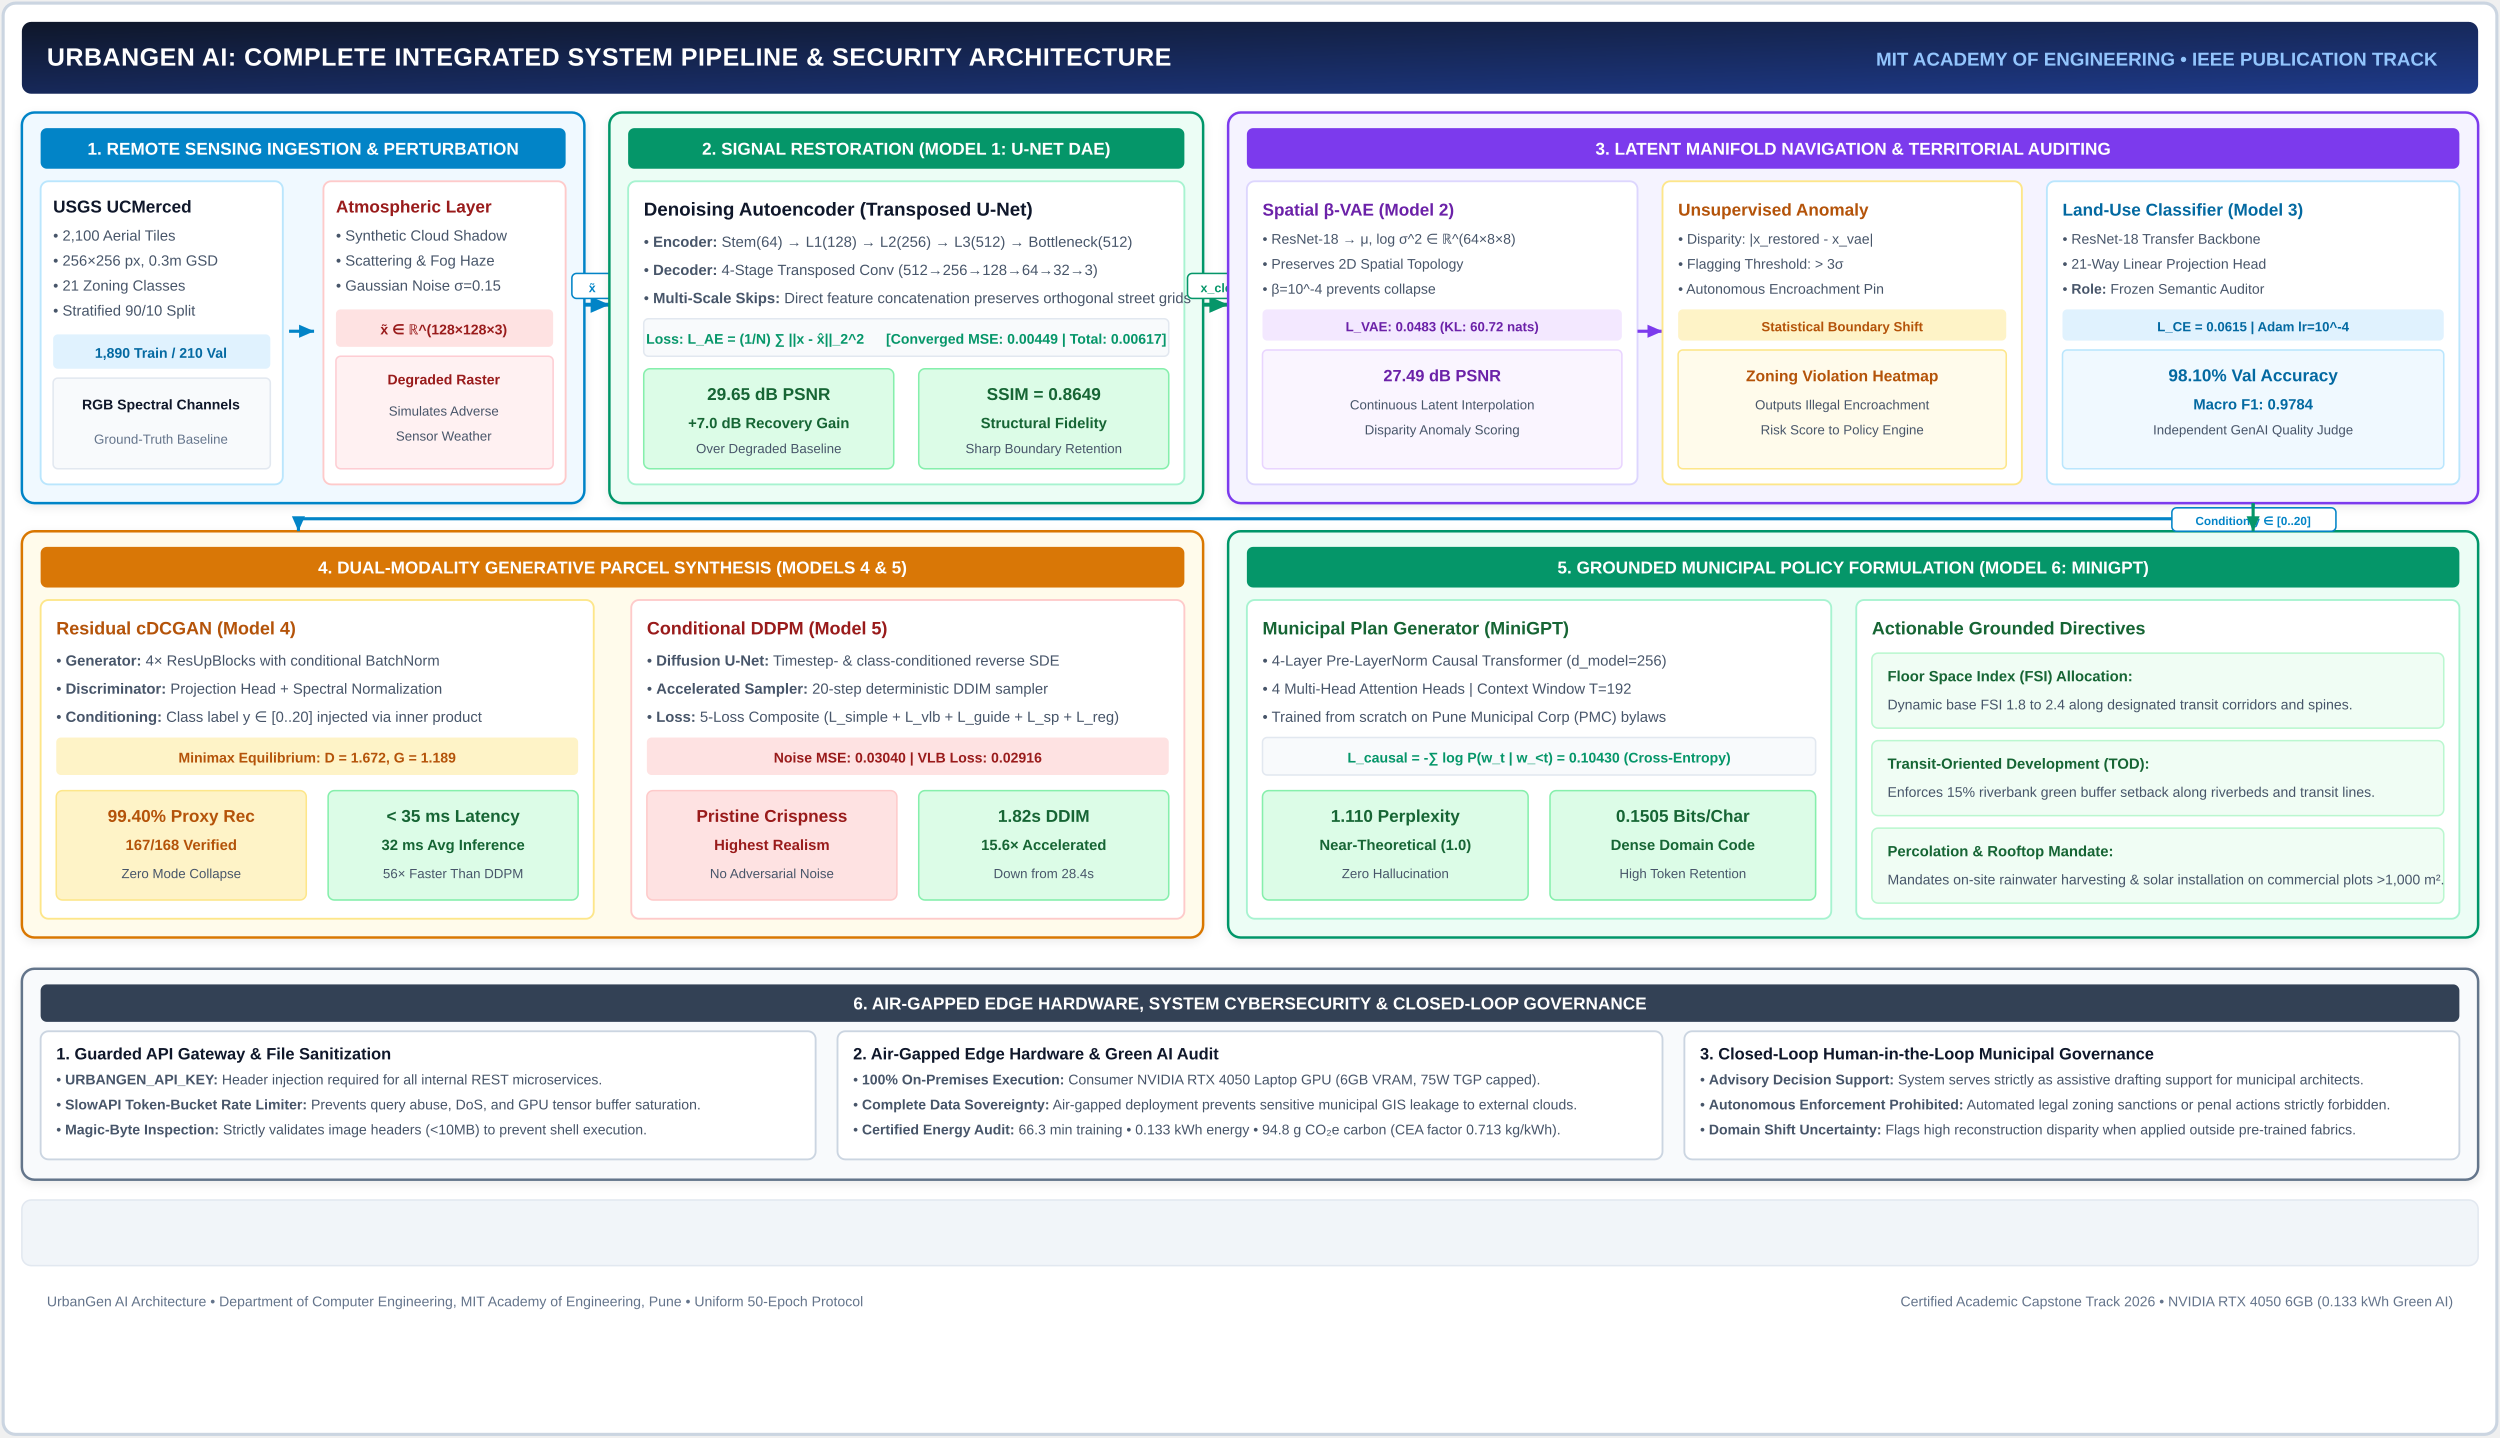
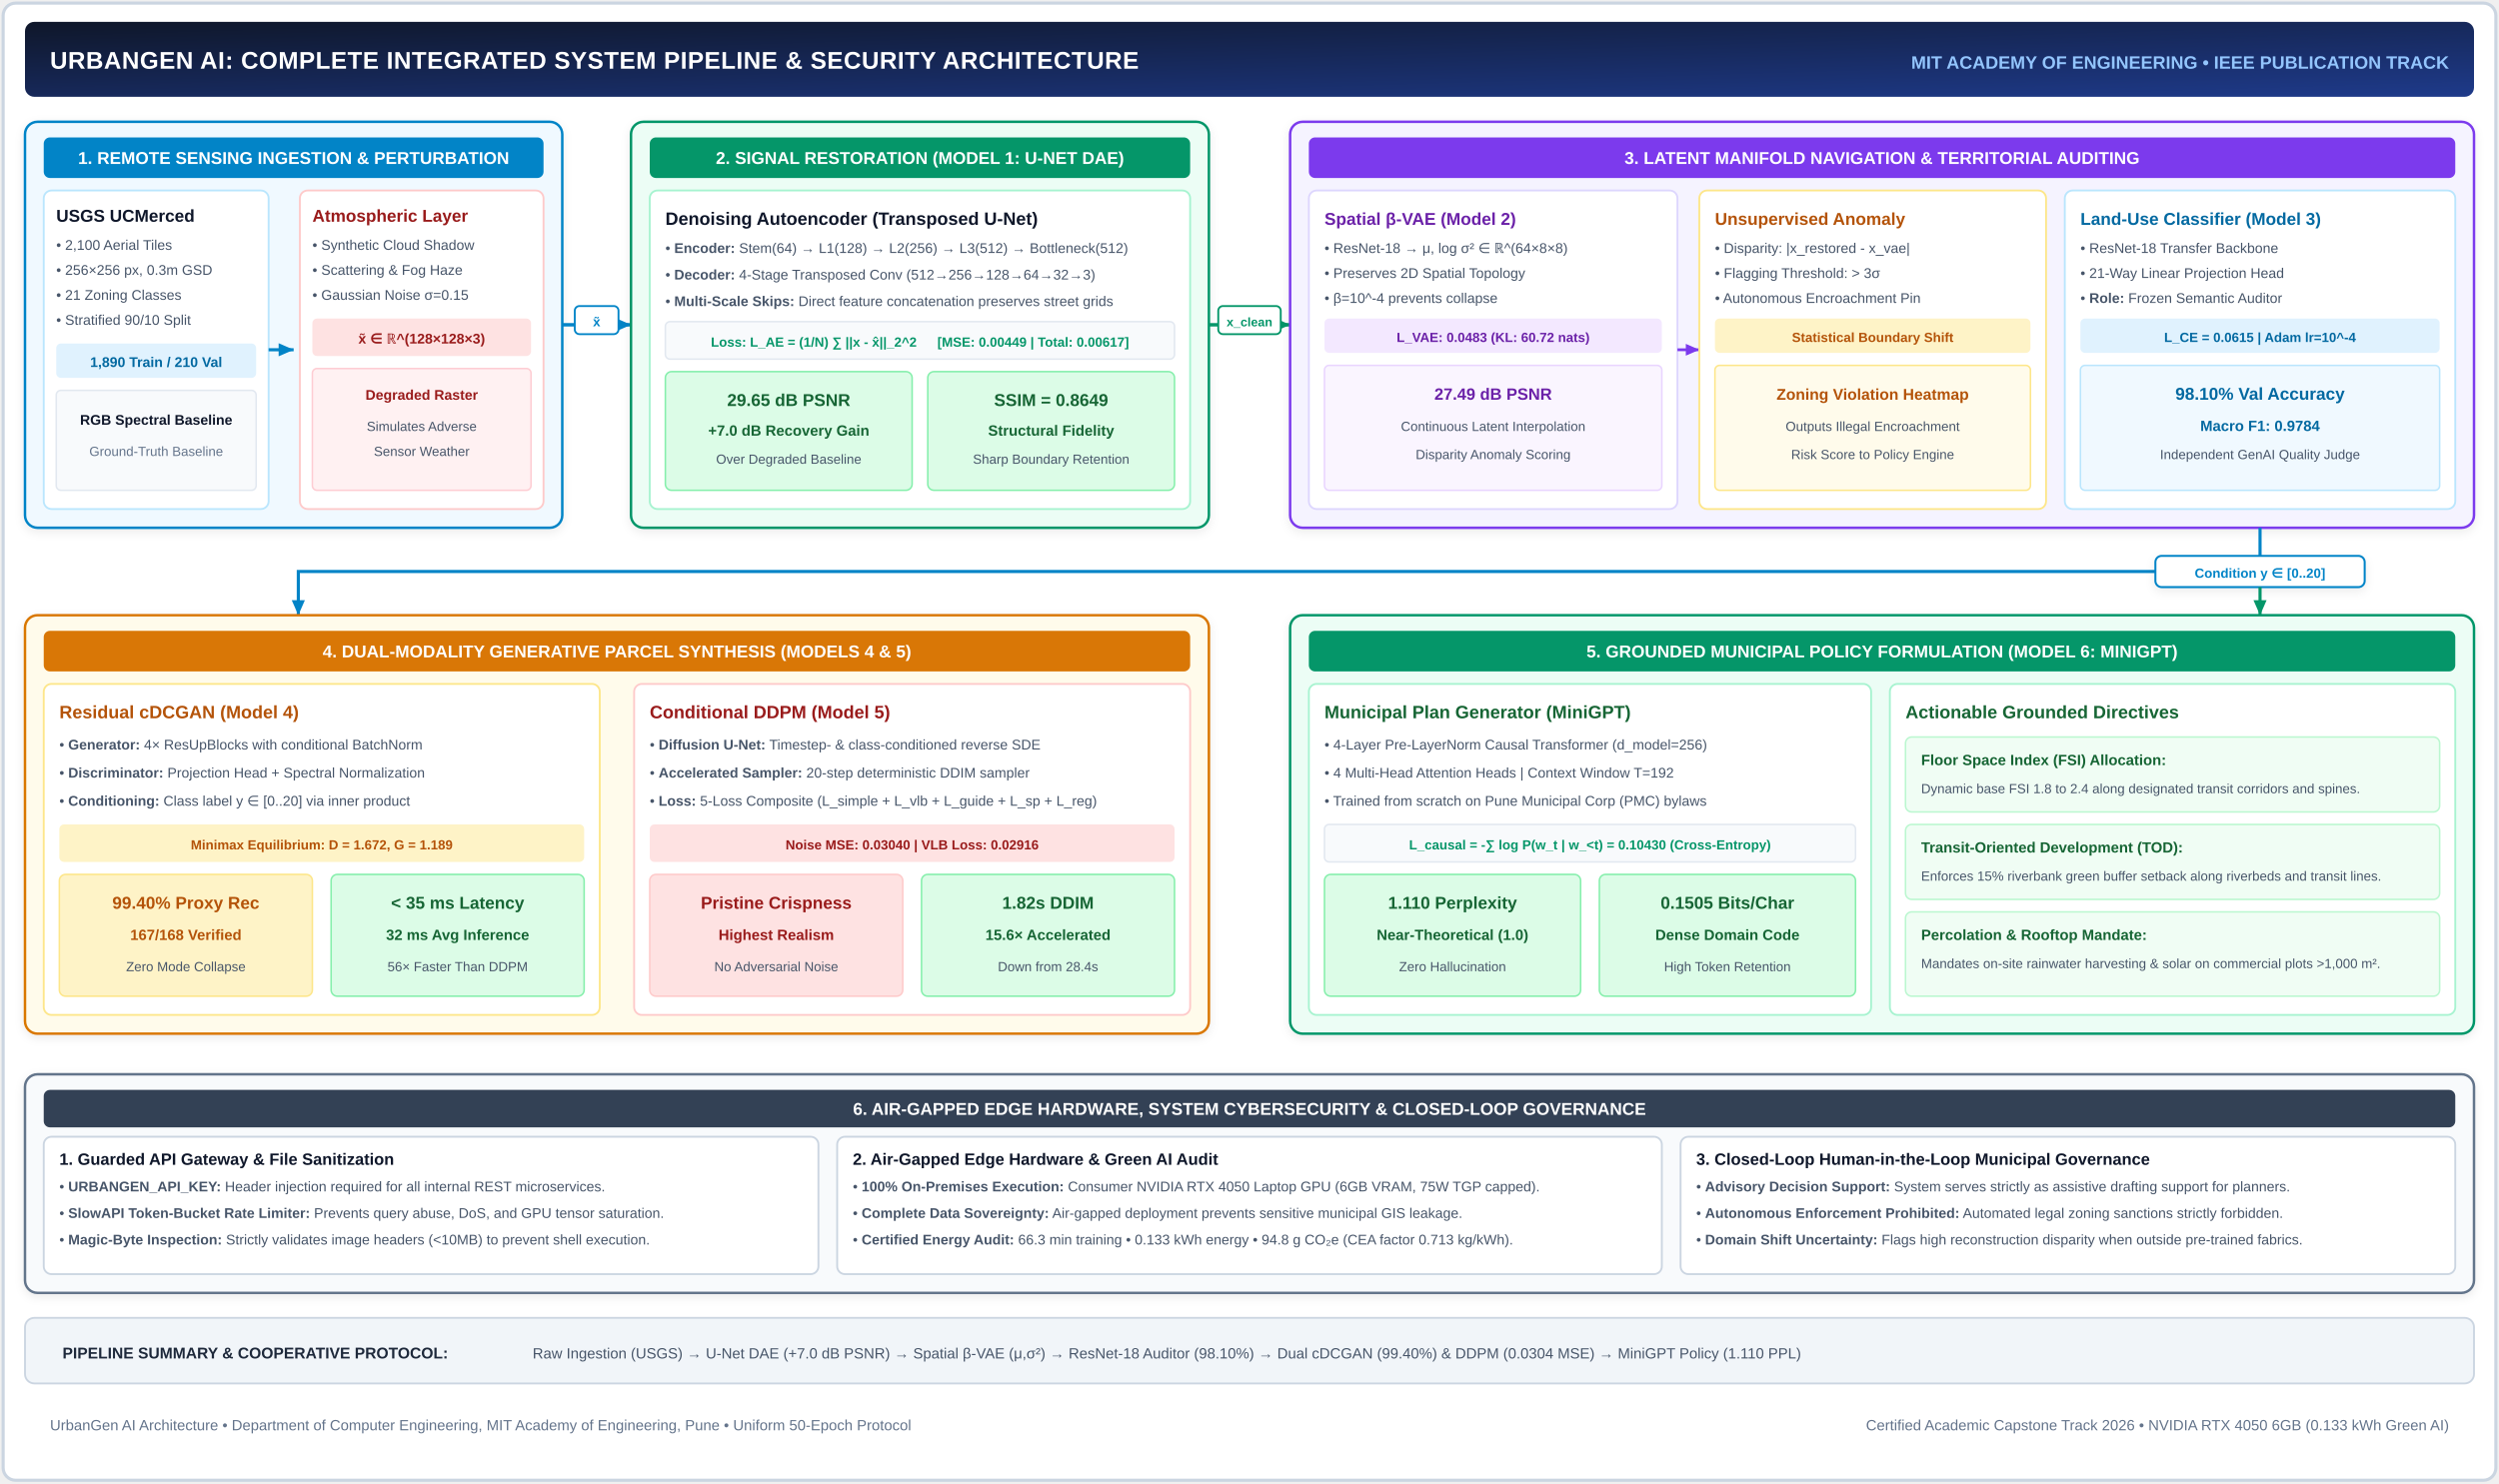
- <svg xmlns="http://www.w3.org/2000/svg" viewBox="0 0 1600 920" width="100%" height="100%" style="background:#FFFFFF; font-family:'Segoe UI', -apple-system, Arial, sans-serif;">
+ <svg xmlns="http://www.w3.org/2000/svg" viewBox="0 0 1600 950" width="100%" height="100%" style="background:#FFFFFF; font-family:'Segoe UI', -apple-system, Arial, sans-serif;">
  <defs>
    <filter id="shadow" x="-5%" y="-5%" width="110%" height="115%" filterUnits="userSpaceOnUse">
      <feDropShadow dx="0" dy="2" stdDeviation="3" flood-color="#0F172A" flood-opacity="0.08" />
    </filter>
    <marker id="arrow-blue" viewBox="0 0 10 10" refX="8" refY="5" markerWidth="6" markerHeight="6" orient="auto-start-reverse">
      <path d="M 0 1.5 L 8 5 L 0 8.5 z" fill="#0284C7" />
    </marker>
    <marker id="arrow-green" viewBox="0 0 10 10" refX="8" refY="5" markerWidth="6" markerHeight="6" orient="auto-start-reverse">
      <path d="M 0 1.5 L 8 5 L 0 8.5 z" fill="#059669" />
    </marker>
    <marker id="arrow-purple" viewBox="0 0 10 10" refX="8" refY="5" markerWidth="6" markerHeight="6" orient="auto-start-reverse">
      <path d="M 0 1.5 L 8 5 L 0 8.5 z" fill="#7C3AED" />
    </marker>
    <marker id="arrow-amber" viewBox="0 0 10 10" refX="8" refY="5" markerWidth="6" markerHeight="6" orient="auto-start-reverse">
      <path d="M 0 1.5 L 8 5 L 0 8.5 z" fill="#D97706" />
    </marker>
    <linearGradient id="header-grad" x1="0%" y1="0%" x2="100%" y2="100%">
      <stop offset="0%" stop-color="#0F172A" />
      <stop offset="100%" stop-color="#1E3A8A" />
    </linearGradient>
  </defs>
-   <rect x="2" y="2" width="1596" height="916" rx="8" fill="#FFFFFF" stroke="#CBD5E1" stroke-width="2" />
-   <rect x="14" y="14" width="1572" height="46" rx="6" fill="url(#header-grad)" />
-   <text x="30" y="42" fill="#FFFFFF" font-size="16" font-weight="800" letter-spacing="0.02em">URBANGEN AI: COMPLETE INTEGRATED SYSTEM PIPELINE &amp; SECURITY ARCHITECTURE</text>
-   <text x="1560" y="42" text-anchor="end" fill="#93C5FD" font-size="12" font-weight="600">MIT ACADEMY OF ENGINEERING • IEEE PUBLICATION TRACK</text>
-   <g transform="translate(14, 72)">
-     <rect width="360" height="250" rx="8" fill="#F0F9FF" stroke="#0284C7" stroke-width="1.6" filter="url(#shadow)" />
-     <rect x="12" y="10" width="336" height="26" rx="4" fill="#0284C7" />
-     <text x="180" y="27" text-anchor="middle" fill="#FFFFFF" font-size="11" font-weight="700">1. REMOTE SENSING INGESTION &amp; PERTURBATION</text>
-     <rect x="12" y="44" width="155" height="194" rx="5" fill="#FFFFFF" stroke="#BAE6FD" stroke-width="1.2" />
+   <rect x="2" y="2" width="1596" height="946" rx="8" fill="#FFFFFF" stroke="#CBD5E1" stroke-width="2" />
+   <rect x="16" y="14" width="1568" height="48" rx="6" fill="url(#header-grad)" />
+   <text x="32" y="44" fill="#FFFFFF" font-size="15.5" font-weight="800" letter-spacing="0.02em">URBANGEN AI: COMPLETE INTEGRATED SYSTEM PIPELINE &amp; SECURITY ARCHITECTURE</text>
+   <text x="1568" y="44" text-anchor="end" fill="#93C5FD" font-size="11.5" font-weight="600">MIT ACADEMY OF ENGINEERING • IEEE PUBLICATION TRACK</text>
+   <g transform="translate(16, 78)">
+     <rect width="344" height="260" rx="8" fill="#F0F9FF" stroke="#0284C7" stroke-width="1.6" filter="url(#shadow)" />
+     <rect x="12" y="10" width="320" height="26" rx="4" fill="#0284C7" />
+     <text x="172" y="27" text-anchor="middle" fill="#FFFFFF" font-size="11" font-weight="700">1. REMOTE SENSING INGESTION &amp; PERTURBATION</text>
+     <rect x="12" y="44" width="144" height="204" rx="5" fill="#FFFFFF" stroke="#BAE6FD" stroke-width="1.2" />
    <text x="20" y="64" fill="#0F172A" font-size="11" font-weight="800">USGS UCMerced</text>
-     <text x="20" y="82" fill="#475569" font-size="9.5">• 2,100 Aerial Tiles</text>
-     <text x="20" y="98" fill="#475569" font-size="9.5">• 256×256 px, 0.3m GSD</text>
-     <text x="20" y="114" fill="#475569" font-size="9.5">• 21 Zoning Classes</text>
-     <text x="20" y="130" fill="#475569" font-size="9.5">• Stratified 90/10 Split</text>
-     <rect x="20" y="142" width="139" height="22" rx="3" fill="#E0F2FE" />
-     <text x="89" y="157" text-anchor="middle" fill="#0369A1" font-size="9" font-weight="700">1,890 Train / 210 Val</text>
-     <rect x="20" y="170" width="139" height="58" rx="3" fill="#F8FAFC" stroke="#E2E8F0" />
-     <text x="89" y="190" text-anchor="middle" fill="#0F172A" font-size="9" font-weight="700">RGB Spectral Channels</text>
-     <text x="89" y="212" text-anchor="middle" fill="#64748B" font-size="8.5">Ground-Truth Baseline</text>
-     <line x1="171" y1="140" x2="187" y2="140" stroke="#0284C7" stroke-width="2" marker-end="url(#arrow-blue)" />
-     <rect x="193" y="44" width="155" height="194" rx="5" fill="#FFFFFF" stroke="#FECACA" stroke-width="1.2" />
-     <text x="201" y="64" fill="#991B1B" font-size="11" font-weight="800">Atmospheric Layer</text>
-     <text x="201" y="82" fill="#475569" font-size="9.5">• Synthetic Cloud Shadow</text>
-     <text x="201" y="98" fill="#475569" font-size="9.5">• Scattering &amp; Fog Haze</text>
-     <text x="201" y="114" fill="#475569" font-size="9.5">• Gaussian Noise σ=0.15</text>
-     <rect x="201" y="126" width="139" height="24" rx="3" fill="#FEE2E2" />
-     <text x="270" y="142" text-anchor="middle" fill="#991B1B" font-size="9" font-weight="700">x̃ ∈ ℝ^(128×128×3)</text>
-     <rect x="201" y="156" width="139" height="72" rx="3" fill="#FFF1F2" stroke="#FECDD3" />
-     <text x="270" y="174" text-anchor="middle" fill="#991B1B" font-size="9" font-weight="700">Degraded Raster</text>
-     <text x="270" y="194" text-anchor="middle" fill="#475569" font-size="8.5">Simulates Adverse</text>
-     <text x="270" y="210" text-anchor="middle" fill="#475569" font-size="8.5">Sensor Weather</text>
-   </g>
-   <line x1="374" y1="195" x2="390" y2="195" stroke="#0284C7" stroke-width="2.5" marker-end="url(#arrow-blue)" />
-   <rect x="366" y="175" width="26" height="16" rx="3" fill="#FFFFFF" stroke="#0284C7" />
-   <text x="379" y="187" text-anchor="middle" fill="#0284C7" font-size="8" font-weight="700">x̃</text>
-   <g transform="translate(390, 72)">
-     <rect width="380" height="250" rx="8" fill="#ECFDF5" stroke="#059669" stroke-width="1.6" filter="url(#shadow)" />
-     <rect x="12" y="10" width="356" height="26" rx="4" fill="#059669" />
-     <text x="190" y="27" text-anchor="middle" fill="#FFFFFF" font-size="11" font-weight="700">2. SIGNAL RESTORATION (MODEL 1: U-NET DAE)</text>
-     <rect x="12" y="44" width="356" height="194" rx="5" fill="#FFFFFF" stroke="#A7F3D0" stroke-width="1.2" />
-     <text x="22" y="66" fill="#0F172A" font-size="12" font-weight="800">Denoising Autoencoder (Transposed U-Net)</text>
-     <text x="22" y="86" fill="#475569" font-size="9.5">• <tspan font-weight="bold">Encoder:</tspan> Stem(64) → L1(128) → L2(256) → L3(512) → Bottleneck(512)</text>
-     <text x="22" y="104" fill="#475569" font-size="9.5">• <tspan font-weight="bold">Decoder:</tspan> 4-Stage Transposed Conv (512→256→128→64→32→3)</text>
-     <text x="22" y="122" fill="#475569" font-size="9.5">• <tspan font-weight="bold">Multi-Scale Skips:</tspan> Direct feature concatenation preserves orthogonal street grids</text>
-     <rect x="22" y="132" width="336" height="24" rx="3" fill="#F8FAFC" stroke="#E2E8F0" />
-     <text x="190" y="148" text-anchor="middle" fill="#059669" font-size="9" font-weight="700">Loss: L_AE = (1/N) ∑ ||x - x̂||_2^2   [Converged MSE: 0.00449 | Total: 0.00617]</text>
-     <rect x="22" y="164" width="160" height="64" rx="4" fill="#DCFCE7" stroke="#86EFAC" />
-     <text x="102" y="184" text-anchor="middle" fill="#166534" font-size="11" font-weight="800">29.65 dB PSNR</text>
-     <text x="102" y="202" text-anchor="middle" fill="#166534" font-size="9.5" font-weight="700">+7.0 dB Recovery Gain</text>
-     <text x="102" y="218" text-anchor="middle" fill="#475569" font-size="8.5">Over Degraded Baseline</text>
-     <rect x="198" y="164" width="160" height="64" rx="4" fill="#DCFCE7" stroke="#86EFAC" />
-     <text x="278" y="184" text-anchor="middle" fill="#166534" font-size="11" font-weight="800">SSIM = 0.8649</text>
-     <text x="278" y="202" text-anchor="middle" fill="#166534" font-size="9.5" font-weight="700">Structural Fidelity</text>
-     <text x="278" y="218" text-anchor="middle" fill="#475569" font-size="8.5">Sharp Boundary Retention</text>
-   </g>
-   <line x1="770" y1="195" x2="786" y2="195" stroke="#059669" stroke-width="2.5" marker-end="url(#arrow-green)" />
-   <rect x="760" y="175" width="46" height="16" rx="3" fill="#FFFFFF" stroke="#059669" />
-   <text x="783" y="187" text-anchor="middle" fill="#059669" font-size="8" font-weight="700">x_clean</text>
-   <g transform="translate(786, 72)">
-     <rect width="800" height="250" rx="8" fill="#F5F3FF" stroke="#7C3AED" stroke-width="1.6" filter="url(#shadow)" />
-     <rect x="12" y="10" width="776" height="26" rx="4" fill="#7C3AED" />
-     <text x="400" y="27" text-anchor="middle" fill="#FFFFFF" font-size="11" font-weight="700">3. LATENT MANIFOLD NAVIGATION &amp; TERRITORIAL AUDITING</text>
-     <rect x="12" y="44" width="250" height="194" rx="5" fill="#FFFFFF" stroke="#DDD6FE" stroke-width="1.2" />
+     <text x="20" y="82" fill="#475569" font-size="9">• 2,100 Aerial Tiles</text>
+     <text x="20" y="98" fill="#475569" font-size="9">• 256×256 px, 0.3m GSD</text>
+     <text x="20" y="114" fill="#475569" font-size="9">• 21 Zoning Classes</text>
+     <text x="20" y="130" fill="#475569" font-size="9">• Stratified 90/10 Split</text>
+     <rect x="20" y="142" width="128" height="22" rx="3" fill="#E0F2FE" />
+     <text x="84" y="157" text-anchor="middle" fill="#0369A1" font-size="9" font-weight="700">1,890 Train / 210 Val</text>
+     <rect x="20" y="172" width="128" height="64" rx="3" fill="#F8FAFC" stroke="#E2E8F0" />
+     <text x="84" y="194" text-anchor="middle" fill="#0F172A" font-size="9" font-weight="700">RGB Spectral Baseline</text>
+     <text x="84" y="214" text-anchor="middle" fill="#64748B" font-size="8.5">Ground-Truth Baseline</text>
+     <line x1="156" y1="146" x2="172" y2="146" stroke="#0284C7" stroke-width="2" marker-end="url(#arrow-blue)" />
+     <rect x="176" y="44" width="156" height="204" rx="5" fill="#FFFFFF" stroke="#FECACA" stroke-width="1.2" />
+     <text x="184" y="64" fill="#991B1B" font-size="11" font-weight="800">Atmospheric Layer</text>
+     <text x="184" y="82" fill="#475569" font-size="9">• Synthetic Cloud Shadow</text>
+     <text x="184" y="98" fill="#475569" font-size="9">• Scattering &amp; Fog Haze</text>
+     <text x="184" y="114" fill="#475569" font-size="9">• Gaussian Noise σ=0.15</text>
+     <rect x="184" y="126" width="140" height="24" rx="3" fill="#FEE2E2" />
+     <text x="254" y="142" text-anchor="middle" fill="#991B1B" font-size="9" font-weight="700">x̃ ∈ ℝ^(128×128×3)</text>
+     <rect x="184" y="158" width="140" height="78" rx="3" fill="#FFF1F2" stroke="#FECDD3" />
+     <text x="254" y="178" text-anchor="middle" fill="#991B1B" font-size="9" font-weight="700">Degraded Raster</text>
+     <text x="254" y="198" text-anchor="middle" fill="#475569" font-size="8.5">Simulates Adverse</text>
+     <text x="254" y="214" text-anchor="middle" fill="#475569" font-size="8.5">Sensor Weather</text>
+   </g>
+   <line x1="360" y1="208" x2="404" y2="208" stroke="#0284C7" stroke-width="2.2" marker-end="url(#arrow-blue)" />
+   <rect x="368" y="196" width="28" height="18" rx="3" fill="#FFFFFF" stroke="#0284C7" stroke-width="1.2" />
+   <text x="382" y="209" text-anchor="middle" fill="#0284C7" font-size="8.5" font-weight="700">x̃</text>
+   <g transform="translate(404, 78)">
+     <rect width="370" height="260" rx="8" fill="#ECFDF5" stroke="#059669" stroke-width="1.6" filter="url(#shadow)" />
+     <rect x="12" y="10" width="346" height="26" rx="4" fill="#059669" />
+     <text x="185" y="27" text-anchor="middle" fill="#FFFFFF" font-size="11" font-weight="700">2. SIGNAL RESTORATION (MODEL 1: U-NET DAE)</text>
+     <rect x="12" y="44" width="346" height="204" rx="5" fill="#FFFFFF" stroke="#A7F3D0" stroke-width="1.2" />
+     <text x="22" y="66" fill="#0F172A" font-size="11.5" font-weight="800">Denoising Autoencoder (Transposed U-Net)</text>
+     <text x="22" y="84" fill="#475569" font-size="9">• <tspan font-weight="bold">Encoder:</tspan> Stem(64) → L1(128) → L2(256) → L3(512) → Bottleneck(512)</text>
+     <text x="22" y="101" fill="#475569" font-size="9">• <tspan font-weight="bold">Decoder:</tspan> 4-Stage Transposed Conv (512→256→128→64→32→3)</text>
+     <text x="22" y="118" fill="#475569" font-size="9">• <tspan font-weight="bold">Multi-Scale Skips:</tspan> Direct feature concatenation preserves street grids</text>
+     <rect x="22" y="128" width="326" height="24" rx="3" fill="#F8FAFC" stroke="#E2E8F0" />
+     <text x="185" y="144" text-anchor="middle" fill="#059669" font-size="8.5" font-weight="700">Loss: L_AE = (1/N) ∑ ||x - x̂||_2^2   [MSE: 0.00449 | Total: 0.00617]</text>
+     <rect x="22" y="160" width="158" height="76" rx="4" fill="#DCFCE7" stroke="#86EFAC" />
+     <text x="101" y="182" text-anchor="middle" fill="#166534" font-size="11" font-weight="800">29.65 dB PSNR</text>
+     <text x="101" y="201" text-anchor="middle" fill="#166534" font-size="9.5" font-weight="700">+7.0 dB Recovery Gain</text>
+     <text x="101" y="219" text-anchor="middle" fill="#475569" font-size="8.5">Over Degraded Baseline</text>
+     <rect x="190" y="160" width="158" height="76" rx="4" fill="#DCFCE7" stroke="#86EFAC" />
+     <text x="269" y="182" text-anchor="middle" fill="#166534" font-size="11" font-weight="800">SSIM = 0.8649</text>
+     <text x="269" y="201" text-anchor="middle" fill="#166534" font-size="9.5" font-weight="700">Structural Fidelity</text>
+     <text x="269" y="219" text-anchor="middle" fill="#475569" font-size="8.5">Sharp Boundary Retention</text>
+   </g>
+   <line x1="774" y1="208" x2="826" y2="208" stroke="#059669" stroke-width="2.2" marker-end="url(#arrow-green)" />
+   <rect x="780" y="196" width="40" height="18" rx="3" fill="#FFFFFF" stroke="#059669" stroke-width="1.2" />
+   <text x="800" y="209" text-anchor="middle" fill="#059669" font-size="8" font-weight="700">x_clean</text>
+   <g transform="translate(826, 78)">
+     <rect width="758" height="260" rx="8" fill="#F5F3FF" stroke="#7C3AED" stroke-width="1.6" filter="url(#shadow)" />
+     <rect x="12" y="10" width="734" height="26" rx="4" fill="#7C3AED" />
+     <text x="379" y="27" text-anchor="middle" fill="#FFFFFF" font-size="11" font-weight="700">3. LATENT MANIFOLD NAVIGATION &amp; TERRITORIAL AUDITING</text>
+     <rect x="12" y="44" width="236" height="204" rx="5" fill="#FFFFFF" stroke="#DDD6FE" stroke-width="1.2" />
    <text x="22" y="66" fill="#6B21A8" font-size="11" font-weight="800">Spatial β-VAE (Model 2)</text>
-     <text x="22" y="84" fill="#475569" font-size="9">• ResNet-18 → μ, log σ^2 ∈ ℝ^(64×8×8)</text>
+     <text x="22" y="84" fill="#475569" font-size="9">• ResNet-18 → μ, log σ² ∈ ℝ^(64×8×8)</text>
    <text x="22" y="100" fill="#475569" font-size="9">• Preserves 2D Spatial Topology</text>
    <text x="22" y="116" fill="#475569" font-size="9">• β=10^-4 prevents collapse</text>
-     <rect x="22" y="126" width="230" height="20" rx="3" fill="#F3E8FF" />
-     <text x="137" y="140" text-anchor="middle" fill="#6B21A8" font-size="8.5" font-weight="700">L_VAE: 0.0483 (KL: 60.72 nats)</text>
-     <rect x="22" y="152" width="230" height="76" rx="3" fill="#FAF5FF" stroke="#E9D5FF" />
-     <text x="137" y="172" text-anchor="middle" fill="#6B21A8" font-size="10.5" font-weight="800">27.49 dB PSNR</text>
-     <text x="137" y="190" text-anchor="middle" fill="#475569" font-size="8.5">Continuous Latent Interpolation</text>
-     <text x="137" y="206" text-anchor="middle" fill="#475569" font-size="8.5">Disparity Anomaly Scoring</text>
-     <line x1="262" y1="140" x2="278" y2="140" stroke="#7C3AED" stroke-width="2" marker-end="url(#arrow-purple)" />
-     <rect x="278" y="44" width="230" height="194" rx="5" fill="#FFFFFF" stroke="#FDE68A" stroke-width="1.2" />
-     <text x="288" y="66" fill="#B45309" font-size="11" font-weight="800">Unsupervised Anomaly</text>
-     <text x="288" y="84" fill="#475569" font-size="9">• Disparity: |x_restored - x_vae|</text>
-     <text x="288" y="100" fill="#475569" font-size="9">• Flagging Threshold: &gt; 3σ</text>
-     <text x="288" y="116" fill="#475569" font-size="9">• Autonomous Encroachment Pin</text>
-     <rect x="288" y="126" width="210" height="20" rx="3" fill="#FEF3C7" />
-     <text x="393" y="140" text-anchor="middle" fill="#B45309" font-size="8.5" font-weight="700">Statistical Boundary Shift</text>
-     <rect x="288" y="152" width="210" height="76" rx="3" fill="#FFFBEB" stroke="#FDE68A" />
-     <text x="393" y="172" text-anchor="middle" fill="#B45309" font-size="10" font-weight="800">Zoning Violation Heatmap</text>
-     <text x="393" y="190" text-anchor="middle" fill="#475569" font-size="8.5">Outputs Illegal Encroachment</text>
-     <text x="393" y="206" text-anchor="middle" fill="#475569" font-size="8.5">Risk Score to Policy Engine</text>
-     <rect x="524" y="44" width="264" height="194" rx="5" fill="#FFFFFF" stroke="#BAE6FD" stroke-width="1.2" />
-     <text x="534" y="66" fill="#0369A1" font-size="11" font-weight="800">Land-Use Classifier (Model 3)</text>
-     <text x="534" y="84" fill="#475569" font-size="9">• ResNet-18 Transfer Backbone</text>
-     <text x="534" y="100" fill="#475569" font-size="9">• 21-Way Linear Projection Head</text>
-     <text x="534" y="116" fill="#475569" font-size="9">• <tspan font-weight="bold">Role:</tspan> Frozen Semantic Auditor</text>
-     <rect x="534" y="126" width="244" height="20" rx="3" fill="#E0F2FE" />
-     <text x="656" y="140" text-anchor="middle" fill="#0369A1" font-size="8.5" font-weight="700">L_CE = 0.0615 | Adam lr=10^-4</text>
-     <rect x="534" y="152" width="244" height="76" rx="3" fill="#F0F9FF" stroke="#BAE6FD" />
-     <text x="656" y="172" text-anchor="middle" fill="#0369A1" font-size="11" font-weight="800">98.10% Val Accuracy</text>
-     <text x="656" y="190" text-anchor="middle" fill="#0369A1" font-size="9.5" font-weight="700">Macro F1: 0.9784</text>
-     <text x="656" y="206" text-anchor="middle" fill="#475569" font-size="8.5">Independent GenAI Quality Judge</text>
-   </g>
-   <g transform="translate(14, 340)">
-     <rect width="756" height="260" rx="8" fill="#FFFBEB" stroke="#D97706" stroke-width="1.6" filter="url(#shadow)" />
-     <rect x="12" y="10" width="732" height="26" rx="4" fill="#D97706" />
-     <text x="378" y="27" text-anchor="middle" fill="#FFFFFF" font-size="11" font-weight="700">4. DUAL-MODALITY GENERATIVE PARCEL SYNTHESIS (MODELS 4 &amp; 5)</text>
-     <rect x="12" y="44" width="354" height="204" rx="5" fill="#FFFFFF" stroke="#FDE68A" stroke-width="1.2" />
+     <rect x="22" y="126" width="216" height="22" rx="3" fill="#F3E8FF" />
+     <text x="130" y="141" text-anchor="middle" fill="#6B21A8" font-size="8.5" font-weight="700">L_VAE: 0.0483 (KL: 60.72 nats)</text>
+     <rect x="22" y="156" width="216" height="80" rx="3" fill="#FAF5FF" stroke="#E9D5FF" />
+     <text x="130" y="178" text-anchor="middle" fill="#6B21A8" font-size="10.5" font-weight="800">27.49 dB PSNR</text>
+     <text x="130" y="198" text-anchor="middle" fill="#475569" font-size="8.5">Continuous Latent Interpolation</text>
+     <text x="130" y="216" text-anchor="middle" fill="#475569" font-size="8.5">Disparity Anomaly Scoring</text>
+     <line x1="248" y1="146" x2="262" y2="146" stroke="#7C3AED" stroke-width="1.8" marker-end="url(#arrow-purple)" />
+     <rect x="262" y="44" width="222" height="204" rx="5" fill="#FFFFFF" stroke="#FDE68A" stroke-width="1.2" />
+     <text x="272" y="66" fill="#B45309" font-size="11" font-weight="800">Unsupervised Anomaly</text>
+     <text x="272" y="84" fill="#475569" font-size="9">• Disparity: |x_restored - x_vae|</text>
+     <text x="272" y="100" fill="#475569" font-size="9">• Flagging Threshold: &gt; 3σ</text>
+     <text x="272" y="116" fill="#475569" font-size="9">• Autonomous Encroachment Pin</text>
+     <rect x="272" y="126" width="202" height="22" rx="3" fill="#FEF3C7" />
+     <text x="373" y="141" text-anchor="middle" fill="#B45309" font-size="8.5" font-weight="700">Statistical Boundary Shift</text>
+     <rect x="272" y="156" width="202" height="80" rx="3" fill="#FFFBEB" stroke="#FDE68A" />
+     <text x="373" y="178" text-anchor="middle" fill="#B45309" font-size="10" font-weight="800">Zoning Violation Heatmap</text>
+     <text x="373" y="198" text-anchor="middle" fill="#475569" font-size="8.5">Outputs Illegal Encroachment</text>
+     <text x="373" y="216" text-anchor="middle" fill="#475569" font-size="8.5">Risk Score to Policy Engine</text>
+     <rect x="496" y="44" width="250" height="204" rx="5" fill="#FFFFFF" stroke="#BAE6FD" stroke-width="1.2" />
+     <text x="506" y="66" fill="#0369A1" font-size="11" font-weight="800">Land-Use Classifier (Model 3)</text>
+     <text x="506" y="84" fill="#475569" font-size="9">• ResNet-18 Transfer Backbone</text>
+     <text x="506" y="100" fill="#475569" font-size="9">• 21-Way Linear Projection Head</text>
+     <text x="506" y="116" fill="#475569" font-size="9">• <tspan font-weight="bold">Role:</tspan> Frozen Semantic Auditor</text>
+     <rect x="506" y="126" width="230" height="22" rx="3" fill="#E0F2FE" />
+     <text x="621" y="141" text-anchor="middle" fill="#0369A1" font-size="8.5" font-weight="700">L_CE = 0.0615 | Adam lr=10^-4</text>
+     <rect x="506" y="156" width="230" height="80" rx="3" fill="#F0F9FF" stroke="#BAE6FD" />
+     <text x="621" y="178" text-anchor="middle" fill="#0369A1" font-size="11" font-weight="800">98.10% Val Accuracy</text>
+     <text x="621" y="198" text-anchor="middle" fill="#0369A1" font-size="9.5" font-weight="700">Macro F1: 0.9784</text>
+     <text x="621" y="216" text-anchor="middle" fill="#475569" font-size="8.5">Independent GenAI Quality Judge</text>
+   </g>
+   <path d="M 1447 338 L 1447 366 L 191 366 L 191 394" fill="none" stroke="#0284C7" stroke-width="2" marker-end="url(#arrow-blue)" />
+   <rect x="1380" y="356" width="134" height="20" rx="4" fill="#FFFFFF" stroke="#0284C7" stroke-width="1.3" filter="url(#shadow)" />
+   <text x="1447" y="370" text-anchor="middle" fill="#0284C7" font-size="8.5" font-weight="700">Condition y ∈ [0..20]</text>
+   <line x1="1447" y1="376" x2="1447" y2="394" stroke="#059669" stroke-width="2" marker-end="url(#arrow-green)" />
+   <g transform="translate(16, 394)">
+     <rect width="758" height="268" rx="8" fill="#FFFBEB" stroke="#D97706" stroke-width="1.6" filter="url(#shadow)" />
+     <rect x="12" y="10" width="734" height="26" rx="4" fill="#D97706" />
+     <text x="379" y="27" text-anchor="middle" fill="#FFFFFF" font-size="11" font-weight="700">4. DUAL-MODALITY GENERATIVE PARCEL SYNTHESIS (MODELS 4 &amp; 5)</text>
+     <rect x="12" y="44" width="356" height="212" rx="5" fill="#FFFFFF" stroke="#FDE68A" stroke-width="1.2" />
    <text x="22" y="66" fill="#B45309" font-size="11.5" font-weight="800">Residual cDCGAN (Model 4)</text>
-     <text x="22" y="86" fill="#475569" font-size="9.5">• <tspan font-weight="bold">Generator:</tspan> 4× ResUpBlocks with conditional BatchNorm</text>
-     <text x="22" y="104" fill="#475569" font-size="9.5">• <tspan font-weight="bold">Discriminator:</tspan> Projection Head + Spectral Normalization</text>
-     <text x="22" y="122" fill="#475569" font-size="9.5">• <tspan font-weight="bold">Conditioning:</tspan> Class label y ∈ [0..20] injected via inner product</text>
-     <rect x="22" y="132" width="334" height="24" rx="3" fill="#FEF3C7" />
-     <text x="189" y="148" text-anchor="middle" fill="#B45309" font-size="9" font-weight="700">Minimax Equilibrium: D = 1.672, G = 1.189</text>
-     <rect x="22" y="166" width="160" height="70" rx="4" fill="#FEF3C7" stroke="#FDE68A" />
-     <text x="102" y="186" text-anchor="middle" fill="#B45309" font-size="11" font-weight="800">99.40% Proxy Rec</text>
-     <text x="102" y="204" text-anchor="middle" fill="#B45309" font-size="9.5" font-weight="700">167/168 Verified</text>
-     <text x="102" y="222" text-anchor="middle" fill="#475569" font-size="8.5">Zero Mode Collapse</text>
-     <rect x="196" y="166" width="160" height="70" rx="4" fill="#DCFCE7" stroke="#86EFAC" />
-     <text x="276" y="186" text-anchor="middle" fill="#166534" font-size="11" font-weight="800">&lt; 35 ms Latency</text>
-     <text x="276" y="204" text-anchor="middle" fill="#166534" font-size="9.5" font-weight="700">32 ms Avg Inference</text>
-     <text x="276" y="222" text-anchor="middle" fill="#475569" font-size="8.5">56× Faster Than DDPM</text>
-     <rect x="390" y="44" width="354" height="204" rx="5" fill="#FFFFFF" stroke="#FECACA" stroke-width="1.2" />
+     <text x="22" y="86" fill="#475569" font-size="9">• <tspan font-weight="bold">Generator:</tspan> 4× ResUpBlocks with conditional BatchNorm</text>
+     <text x="22" y="104" fill="#475569" font-size="9">• <tspan font-weight="bold">Discriminator:</tspan> Projection Head + Spectral Normalization</text>
+     <text x="22" y="122" fill="#475569" font-size="9">• <tspan font-weight="bold">Conditioning:</tspan> Class label y ∈ [0..20] via inner product</text>
+     <rect x="22" y="134" width="336" height="24" rx="3" fill="#FEF3C7" />
+     <text x="190" y="150" text-anchor="middle" fill="#B45309" font-size="8.5" font-weight="700">Minimax Equilibrium: D = 1.672, G = 1.189</text>
+     <rect x="22" y="166" width="162" height="78" rx="4" fill="#FEF3C7" stroke="#FDE68A" />
+     <text x="103" y="188" text-anchor="middle" fill="#B45309" font-size="11" font-weight="800">99.40% Proxy Rec</text>
+     <text x="103" y="208" text-anchor="middle" fill="#B45309" font-size="9.5" font-weight="700">167/168 Verified</text>
+     <text x="103" y="228" text-anchor="middle" fill="#475569" font-size="8.5">Zero Mode Collapse</text>
+     <rect x="196" y="166" width="162" height="78" rx="4" fill="#DCFCE7" stroke="#86EFAC" />
+     <text x="277" y="188" text-anchor="middle" fill="#166534" font-size="11" font-weight="800">&lt; 35 ms Latency</text>
+     <text x="277" y="208" text-anchor="middle" fill="#166534" font-size="9.5" font-weight="700">32 ms Avg Inference</text>
+     <text x="277" y="228" text-anchor="middle" fill="#475569" font-size="8.5">56× Faster Than DDPM</text>
+     <rect x="390" y="44" width="356" height="212" rx="5" fill="#FFFFFF" stroke="#FECACA" stroke-width="1.2" />
    <text x="400" y="66" fill="#991B1B" font-size="11.5" font-weight="800">Conditional DDPM (Model 5)</text>
-     <text x="400" y="86" fill="#475569" font-size="9.5">• <tspan font-weight="bold">Diffusion U-Net:</tspan> Timestep- &amp; class-conditioned reverse SDE</text>
-     <text x="400" y="104" fill="#475569" font-size="9.5">• <tspan font-weight="bold">Accelerated Sampler:</tspan> 20-step deterministic DDIM sampler</text>
-     <text x="400" y="122" fill="#475569" font-size="9.5">• <tspan font-weight="bold">Loss:</tspan> 5-Loss Composite (L_simple + L_vlb + L_guide + L_sp + L_reg)</text>
-     <rect x="400" y="132" width="334" height="24" rx="3" fill="#FEE2E2" />
-     <text x="567" y="148" text-anchor="middle" fill="#991B1B" font-size="9" font-weight="700">Noise MSE: 0.03040 | VLB Loss: 0.02916</text>
-     <rect x="400" y="166" width="160" height="70" rx="4" fill="#FEE2E2" stroke="#FECACA" />
-     <text x="480" y="186" text-anchor="middle" fill="#991B1B" font-size="11" font-weight="800">Pristine Crispness</text>
-     <text x="480" y="204" text-anchor="middle" fill="#991B1B" font-size="9.5" font-weight="700">Highest Realism</text>
-     <text x="480" y="222" text-anchor="middle" fill="#475569" font-size="8.5">No Adversarial Noise</text>
-     <rect x="574" y="166" width="160" height="70" rx="4" fill="#DCFCE7" stroke="#86EFAC" />
-     <text x="654" y="186" text-anchor="middle" fill="#166534" font-size="11" font-weight="800">1.82s DDIM</text>
-     <text x="654" y="204" text-anchor="middle" fill="#166534" font-size="9.5" font-weight="700">15.6× Accelerated</text>
-     <text x="654" y="222" text-anchor="middle" fill="#475569" font-size="8.5">Down from 28.4s</text>
-   </g>
-   <g transform="translate(786, 340)">
-     <rect width="800" height="260" rx="8" fill="#ECFDF5" stroke="#059669" stroke-width="1.6" filter="url(#shadow)" />
-     <rect x="12" y="10" width="776" height="26" rx="4" fill="#059669" />
-     <text x="400" y="27" text-anchor="middle" fill="#FFFFFF" font-size="11" font-weight="700">5. GROUNDED MUNICIPAL POLICY FORMULATION (MODEL 6: MINIGPT)</text>
-     <rect x="12" y="44" width="374" height="204" rx="5" fill="#FFFFFF" stroke="#A7F3D0" stroke-width="1.2" />
+     <text x="400" y="86" fill="#475569" font-size="9">• <tspan font-weight="bold">Diffusion U-Net:</tspan> Timestep- &amp; class-conditioned reverse SDE</text>
+     <text x="400" y="104" fill="#475569" font-size="9">• <tspan font-weight="bold">Accelerated Sampler:</tspan> 20-step deterministic DDIM sampler</text>
+     <text x="400" y="122" fill="#475569" font-size="9">• <tspan font-weight="bold">Loss:</tspan> 5-Loss Composite (L_simple + L_vlb + L_guide + L_sp + L_reg)</text>
+     <rect x="400" y="134" width="336" height="24" rx="3" fill="#FEE2E2" />
+     <text x="568" y="150" text-anchor="middle" fill="#991B1B" font-size="8.5" font-weight="700">Noise MSE: 0.03040 | VLB Loss: 0.02916</text>
+     <rect x="400" y="166" width="162" height="78" rx="4" fill="#FEE2E2" stroke="#FECACA" />
+     <text x="481" y="188" text-anchor="middle" fill="#991B1B" font-size="11" font-weight="800">Pristine Crispness</text>
+     <text x="481" y="208" text-anchor="middle" fill="#991B1B" font-size="9.5" font-weight="700">Highest Realism</text>
+     <text x="481" y="228" text-anchor="middle" fill="#475569" font-size="8.5">No Adversarial Noise</text>
+     <rect x="574" y="166" width="162" height="78" rx="4" fill="#DCFCE7" stroke="#86EFAC" />
+     <text x="655" y="188" text-anchor="middle" fill="#166534" font-size="11" font-weight="800">1.82s DDIM</text>
+     <text x="655" y="208" text-anchor="middle" fill="#166534" font-size="9.5" font-weight="700">15.6× Accelerated</text>
+     <text x="655" y="228" text-anchor="middle" fill="#475569" font-size="8.5">Down from 28.4s</text>
+   </g>
+   <g transform="translate(826, 394)">
+     <rect width="758" height="268" rx="8" fill="#ECFDF5" stroke="#059669" stroke-width="1.6" filter="url(#shadow)" />
+     <rect x="12" y="10" width="734" height="26" rx="4" fill="#059669" />
+     <text x="379" y="27" text-anchor="middle" fill="#FFFFFF" font-size="11" font-weight="700">5. GROUNDED MUNICIPAL POLICY FORMULATION (MODEL 6: MINIGPT)</text>
+     <rect x="12" y="44" width="360" height="212" rx="5" fill="#FFFFFF" stroke="#A7F3D0" stroke-width="1.2" />
    <text x="22" y="66" fill="#166534" font-size="11.5" font-weight="800">Municipal Plan Generator (MiniGPT)</text>
-     <text x="22" y="86" fill="#475569" font-size="9.5">• 4-Layer Pre-LayerNorm Causal Transformer (d_model=256)</text>
-     <text x="22" y="104" fill="#475569" font-size="9.5">• 4 Multi-Head Attention Heads | Context Window T=192</text>
-     <text x="22" y="122" fill="#475569" font-size="9.5">• Trained from scratch on Pune Municipal Corp (PMC) bylaws</text>
-     <rect x="22" y="132" width="354" height="24" rx="3" fill="#F8FAFC" stroke="#E2E8F0" />
-     <text x="199" y="148" text-anchor="middle" fill="#059669" font-size="9" font-weight="700">L_causal = -∑ log P(w_t | w_&lt;t) = 0.10430 (Cross-Entropy)</text>
-     <rect x="22" y="166" width="170" height="70" rx="4" fill="#DCFCE7" stroke="#86EFAC" />
-     <text x="107" y="186" text-anchor="middle" fill="#166534" font-size="11" font-weight="800">1.110 Perplexity</text>
-     <text x="107" y="204" text-anchor="middle" fill="#166534" font-size="9.5" font-weight="700">Near-Theoretical (1.0)</text>
-     <text x="107" y="222" text-anchor="middle" fill="#475569" font-size="8.5">Zero Hallucination</text>
-     <rect x="206" y="166" width="170" height="70" rx="4" fill="#DCFCE7" stroke="#86EFAC" />
-     <text x="291" y="186" text-anchor="middle" fill="#166534" font-size="11" font-weight="800">0.1505 Bits/Char</text>
-     <text x="291" y="204" text-anchor="middle" fill="#166534" font-size="9.5" font-weight="700">Dense Domain Code</text>
-     <text x="291" y="222" text-anchor="middle" fill="#475569" font-size="8.5">High Token Retention</text>
-     <rect x="402" y="44" width="386" height="204" rx="5" fill="#FFFFFF" stroke="#A7F3D0" stroke-width="1.2" />
-     <text x="412" y="66" fill="#166534" font-size="11.5" font-weight="800">Actionable Grounded Directives</text>
-     <rect x="412" y="78" width="366" height="48" rx="4" fill="#F0FDF4" stroke="#BBF7D0" />
-     <text x="422" y="96" fill="#166534" font-size="9.5" font-weight="700">Floor Space Index (FSI) Allocation:</text>
-     <text x="422" y="114" fill="#475569" font-size="9">Dynamic base FSI 1.8 to 2.4 along designated transit corridors and spines.</text>
-     <rect x="412" y="134" width="366" height="48" rx="4" fill="#F0FDF4" stroke="#BBF7D0" />
-     <text x="422" y="152" fill="#166534" font-size="9.5" font-weight="700">Transit-Oriented Development (TOD):</text>
-     <text x="422" y="170" fill="#475569" font-size="9">Enforces 15% riverbank green buffer setback along riverbeds and transit lines.</text>
-     <rect x="412" y="190" width="366" height="48" rx="4" fill="#F0FDF4" stroke="#BBF7D0" />
-     <text x="422" y="208" fill="#166534" font-size="9.5" font-weight="700">Percolation &amp; Rooftop Mandate:</text>
-     <text x="422" y="226" fill="#475569" font-size="9">Mandates on-site rainwater harvesting &amp; solar installation on commercial plots &gt;1,000 m².</text>
-   </g>
-   <path d="M 1442 322 L 1442 332 L 191 332 L 191 340" fill="none" stroke="#0284C7" stroke-width="2" marker-end="url(#arrow-blue)" />
-   <rect x="1390" y="325" width="105" height="15" rx="3" fill="#FFFFFF" stroke="#0284C7" />
-   <text x="1442" y="336" text-anchor="middle" fill="#0284C7" font-size="7.5" font-weight="700">Condition y ∈ [0..20]</text>
-   <line x1="1442" y1="322" x2="1442" y2="340" stroke="#059669" stroke-width="2" marker-end="url(#arrow-green)" />
-   <g transform="translate(14, 620)">
-     <rect width="1572" height="135" rx="8" fill="#F8FAFC" stroke="#64748B" stroke-width="1.6" filter="url(#shadow)" />
-     <rect x="12" y="10" width="1548" height="24" rx="4" fill="#334155" />
-     <text x="786" y="26" text-anchor="middle" fill="#FFFFFF" font-size="11" font-weight="700">6. AIR-GAPPED EDGE HARDWARE, SYSTEM CYBERSECURITY &amp; CLOSED-LOOP GOVERNANCE</text>
-     <rect x="12" y="40" width="496" height="82" rx="5" fill="#FFFFFF" stroke="#CBD5E1" stroke-width="1.2" />
+     <text x="22" y="86" fill="#475569" font-size="9">• 4-Layer Pre-LayerNorm Causal Transformer (d_model=256)</text>
+     <text x="22" y="104" fill="#475569" font-size="9">• 4 Multi-Head Attention Heads | Context Window T=192</text>
+     <text x="22" y="122" fill="#475569" font-size="9">• Trained from scratch on Pune Municipal Corp (PMC) bylaws</text>
+     <rect x="22" y="134" width="340" height="24" rx="3" fill="#F8FAFC" stroke="#E2E8F0" />
+     <text x="192" y="150" text-anchor="middle" fill="#059669" font-size="8.5" font-weight="700">L_causal = -∑ log P(w_t | w_&lt;t) = 0.10430 (Cross-Entropy)</text>
+     <rect x="22" y="166" width="164" height="78" rx="4" fill="#DCFCE7" stroke="#86EFAC" />
+     <text x="104" y="188" text-anchor="middle" fill="#166534" font-size="11" font-weight="800">1.110 Perplexity</text>
+     <text x="104" y="208" text-anchor="middle" fill="#166534" font-size="9.5" font-weight="700">Near-Theoretical (1.0)</text>
+     <text x="104" y="228" text-anchor="middle" fill="#475569" font-size="8.5">Zero Hallucination</text>
+     <rect x="198" y="166" width="164" height="78" rx="4" fill="#DCFCE7" stroke="#86EFAC" />
+     <text x="280" y="188" text-anchor="middle" fill="#166534" font-size="11" font-weight="800">0.1505 Bits/Char</text>
+     <text x="280" y="208" text-anchor="middle" fill="#166534" font-size="9.5" font-weight="700">Dense Domain Code</text>
+     <text x="280" y="228" text-anchor="middle" fill="#475569" font-size="8.5">High Token Retention</text>
+     <rect x="384" y="44" width="362" height="212" rx="5" fill="#FFFFFF" stroke="#A7F3D0" stroke-width="1.2" />
+     <text x="394" y="66" fill="#166534" font-size="11.5" font-weight="800">Actionable Grounded Directives</text>
+     <rect x="394" y="78" width="342" height="48" rx="4" fill="#F0FDF4" stroke="#BBF7D0" />
+     <text x="404" y="96" fill="#166534" font-size="9.5" font-weight="700">Floor Space Index (FSI) Allocation:</text>
+     <text x="404" y="114" fill="#475569" font-size="8.5">Dynamic base FSI 1.8 to 2.4 along designated transit corridors and spines.</text>
+     <rect x="394" y="134" width="342" height="48" rx="4" fill="#F0FDF4" stroke="#BBF7D0" />
+     <text x="404" y="152" fill="#166534" font-size="9.5" font-weight="700">Transit-Oriented Development (TOD):</text>
+     <text x="404" y="170" fill="#475569" font-size="8.5">Enforces 15% riverbank green buffer setback along riverbeds and transit lines.</text>
+     <rect x="394" y="190" width="342" height="54" rx="4" fill="#F0FDF4" stroke="#BBF7D0" />
+     <text x="404" y="208" fill="#166534" font-size="9.5" font-weight="700">Percolation &amp; Rooftop Mandate:</text>
+     <text x="404" y="226" fill="#475569" font-size="8.5">Mandates on-site rainwater harvesting &amp; solar on commercial plots &gt;1,000 m².</text>
+   </g>
+   <g transform="translate(16, 688)">
+     <rect width="1568" height="140" rx="8" fill="#F8FAFC" stroke="#64748B" stroke-width="1.6" filter="url(#shadow)" />
+     <rect x="12" y="10" width="1544" height="24" rx="4" fill="#334155" />
+     <text x="784" y="26" text-anchor="middle" fill="#FFFFFF" font-size="11" font-weight="700">6. AIR-GAPPED EDGE HARDWARE, SYSTEM CYBERSECURITY &amp; CLOSED-LOOP GOVERNANCE</text>
+     <rect x="12" y="40" width="496" height="88" rx="5" fill="#FFFFFF" stroke="#CBD5E1" stroke-width="1.2" />
    <text x="22" y="58" fill="#0F172A" font-size="10.5" font-weight="800">1. Guarded API Gateway &amp; File Sanitization</text>
-     <text x="22" y="74" fill="#475569" font-size="9">• <tspan font-weight="bold">URBANGEN_API_KEY:</tspan> Header injection required for all internal REST microservices.</text>
-     <text x="22" y="90" fill="#475569" font-size="9">• <tspan font-weight="bold">SlowAPI Token-Bucket Rate Limiter:</tspan> Prevents query abuse, DoS, and GPU tensor buffer saturation.</text>
-     <text x="22" y="106" fill="#475569" font-size="9">• <tspan font-weight="bold">Magic-Byte Inspection:</tspan> Strictly validates image headers (&lt;10MB) to prevent shell execution.</text>
-     <rect x="522" y="40" width="528" height="82" rx="5" fill="#FFFFFF" stroke="#CBD5E1" stroke-width="1.2" />
-     <text x="532" y="58" fill="#0F172A" font-size="10.5" font-weight="800">2. Air-Gapped Edge Hardware &amp; Green AI Audit</text>
-     <text x="532" y="74" fill="#475569" font-size="9">• <tspan font-weight="bold">100% On-Premises Execution:</tspan> Consumer NVIDIA RTX 4050 Laptop GPU (6GB VRAM, 75W TGP capped).</text>
-     <text x="532" y="90" fill="#475569" font-size="9">• <tspan font-weight="bold">Complete Data Sovereignty:</tspan> Air-gapped deployment prevents sensitive municipal GIS leakage to external clouds.</text>
-     <text x="532" y="106" fill="#475569" font-size="9">• <tspan font-weight="bold">Certified Energy Audit:</tspan> 66.3 min training • 0.133 kWh energy • 94.8 g CO₂e carbon (CEA factor 0.713 kg/kWh).</text>
-     <rect x="1064" y="40" width="496" height="82" rx="5" fill="#FFFFFF" stroke="#CBD5E1" stroke-width="1.2" />
-     <text x="1074" y="58" fill="#0F172A" font-size="10.5" font-weight="800">3. Closed-Loop Human-in-the-Loop Municipal Governance</text>
-     <text x="1074" y="74" fill="#475569" font-size="9">• <tspan font-weight="bold">Advisory Decision Support:</tspan> System serves strictly as assistive drafting support for municipal architects.</text>
-     <text x="1074" y="90" fill="#475569" font-size="9">• <tspan font-weight="bold">Autonomous Enforcement Prohibited:</tspan> Automated legal zoning sanctions or penal actions strictly forbidden.</text>
-     <text x="1074" y="106" fill="#475569" font-size="9">• <tspan font-weight="bold">Domain Shift Uncertainty:</tspan> Flags high reconstruction disparity when applied outside pre-trained fabrics.</text>
-   </g>
-   <g transform="translate(14, 768)">
-     <rect width="1572" height="42" rx="6" fill="#F1F5F9" stroke="#E2E8F0" />
-     <text x="24" y="794" fill="#334155" font-size="10" font-weight="700">PIPELINE SUMMARY &amp; COOPERATIVE PROTOCOL:</text>
-     <text x="310" y="794" fill="#475569" font-size="9.5">Raw Ingestion (USGS) → U-Net DAE (+7.0 dB PSNR) → Spatial β-VAE (μ,σ²) → ResNet-18 Auditor (98.10%) → Dual cDCGAN (99.40%) &amp; DDPM (0.0304 MSE) → MiniGPT Policy (1.110 PPL)</text>
-   </g>
-   <text x="30" y="836" fill="#64748B" font-size="9">UrbanGen AI Architecture • Department of Computer Engineering, MIT Academy of Engineering, Pune • Uniform 50-Epoch Protocol</text>
-   <text x="1570" y="836" text-anchor="end" fill="#64748B" font-size="9">Certified Academic Capstone Track 2026 • NVIDIA RTX 4050 6GB (0.133 kWh Green AI)</text>
+     <text x="22" y="75" fill="#475569" font-size="9">• <tspan font-weight="bold">URBANGEN_API_KEY:</tspan> Header injection required for all internal REST microservices.</text>
+     <text x="22" y="92" fill="#475569" font-size="9">• <tspan font-weight="bold">SlowAPI Token-Bucket Rate Limiter:</tspan> Prevents query abuse, DoS, and GPU tensor saturation.</text>
+     <text x="22" y="109" fill="#475569" font-size="9">• <tspan font-weight="bold">Magic-Byte Inspection:</tspan> Strictly validates image headers (&lt;10MB) to prevent shell execution.</text>
+     <rect x="520" y="40" width="528" height="88" rx="5" fill="#FFFFFF" stroke="#CBD5E1" stroke-width="1.2" />
+     <text x="530" y="58" fill="#0F172A" font-size="10.5" font-weight="800">2. Air-Gapped Edge Hardware &amp; Green AI Audit</text>
+     <text x="530" y="75" fill="#475569" font-size="9">• <tspan font-weight="bold">100% On-Premises Execution:</tspan> Consumer NVIDIA RTX 4050 Laptop GPU (6GB VRAM, 75W TGP capped).</text>
+     <text x="530" y="92" fill="#475569" font-size="9">• <tspan font-weight="bold">Complete Data Sovereignty:</tspan> Air-gapped deployment prevents sensitive municipal GIS leakage.</text>
+     <text x="530" y="109" fill="#475569" font-size="9">• <tspan font-weight="bold">Certified Energy Audit:</tspan> 66.3 min training • 0.133 kWh energy • 94.8 g CO₂e (CEA factor 0.713 kg/kWh).</text>
+     <rect x="1060" y="40" width="496" height="88" rx="5" fill="#FFFFFF" stroke="#CBD5E1" stroke-width="1.2" />
+     <text x="1070" y="58" fill="#0F172A" font-size="10.5" font-weight="800">3. Closed-Loop Human-in-the-Loop Municipal Governance</text>
+     <text x="1070" y="75" fill="#475569" font-size="9">• <tspan font-weight="bold">Advisory Decision Support:</tspan> System serves strictly as assistive drafting support for planners.</text>
+     <text x="1070" y="92" fill="#475569" font-size="9">• <tspan font-weight="bold">Autonomous Enforcement Prohibited:</tspan> Automated legal zoning sanctions strictly forbidden.</text>
+     <text x="1070" y="109" fill="#475569" font-size="9">• <tspan font-weight="bold">Domain Shift Uncertainty:</tspan> Flags high reconstruction disparity when outside pre-trained fabrics.</text>
+   </g>
+   <g transform="translate(16, 844)">
+     <rect width="1568" height="42" rx="6" fill="#F1F5F9" stroke="#CBD5E1" stroke-width="1.2" />
+     <text x="24" y="26" fill="#1E293B" font-size="10" font-weight="800">PIPELINE SUMMARY &amp; COOPERATIVE PROTOCOL:</text>
+     <text x="325" y="26" fill="#475569" font-size="9.5">Raw Ingestion (USGS) → U-Net DAE (+7.0 dB PSNR) → Spatial β-VAE (μ,σ²) → ResNet-18 Auditor (98.10%) → Dual cDCGAN (99.40%) &amp; DDPM (0.0304 MSE) → MiniGPT Policy (1.110 PPL)</text>
+   </g>
+   <text x="32" y="916" fill="#64748B" font-size="9.5">UrbanGen AI Architecture • Department of Computer Engineering, MIT Academy of Engineering, Pune • Uniform 50-Epoch Protocol</text>
+   <text x="1568" y="916" text-anchor="end" fill="#64748B" font-size="9.5">Certified Academic Capstone Track 2026 • NVIDIA RTX 4050 6GB (0.133 kWh Green AI)</text>
</svg>
